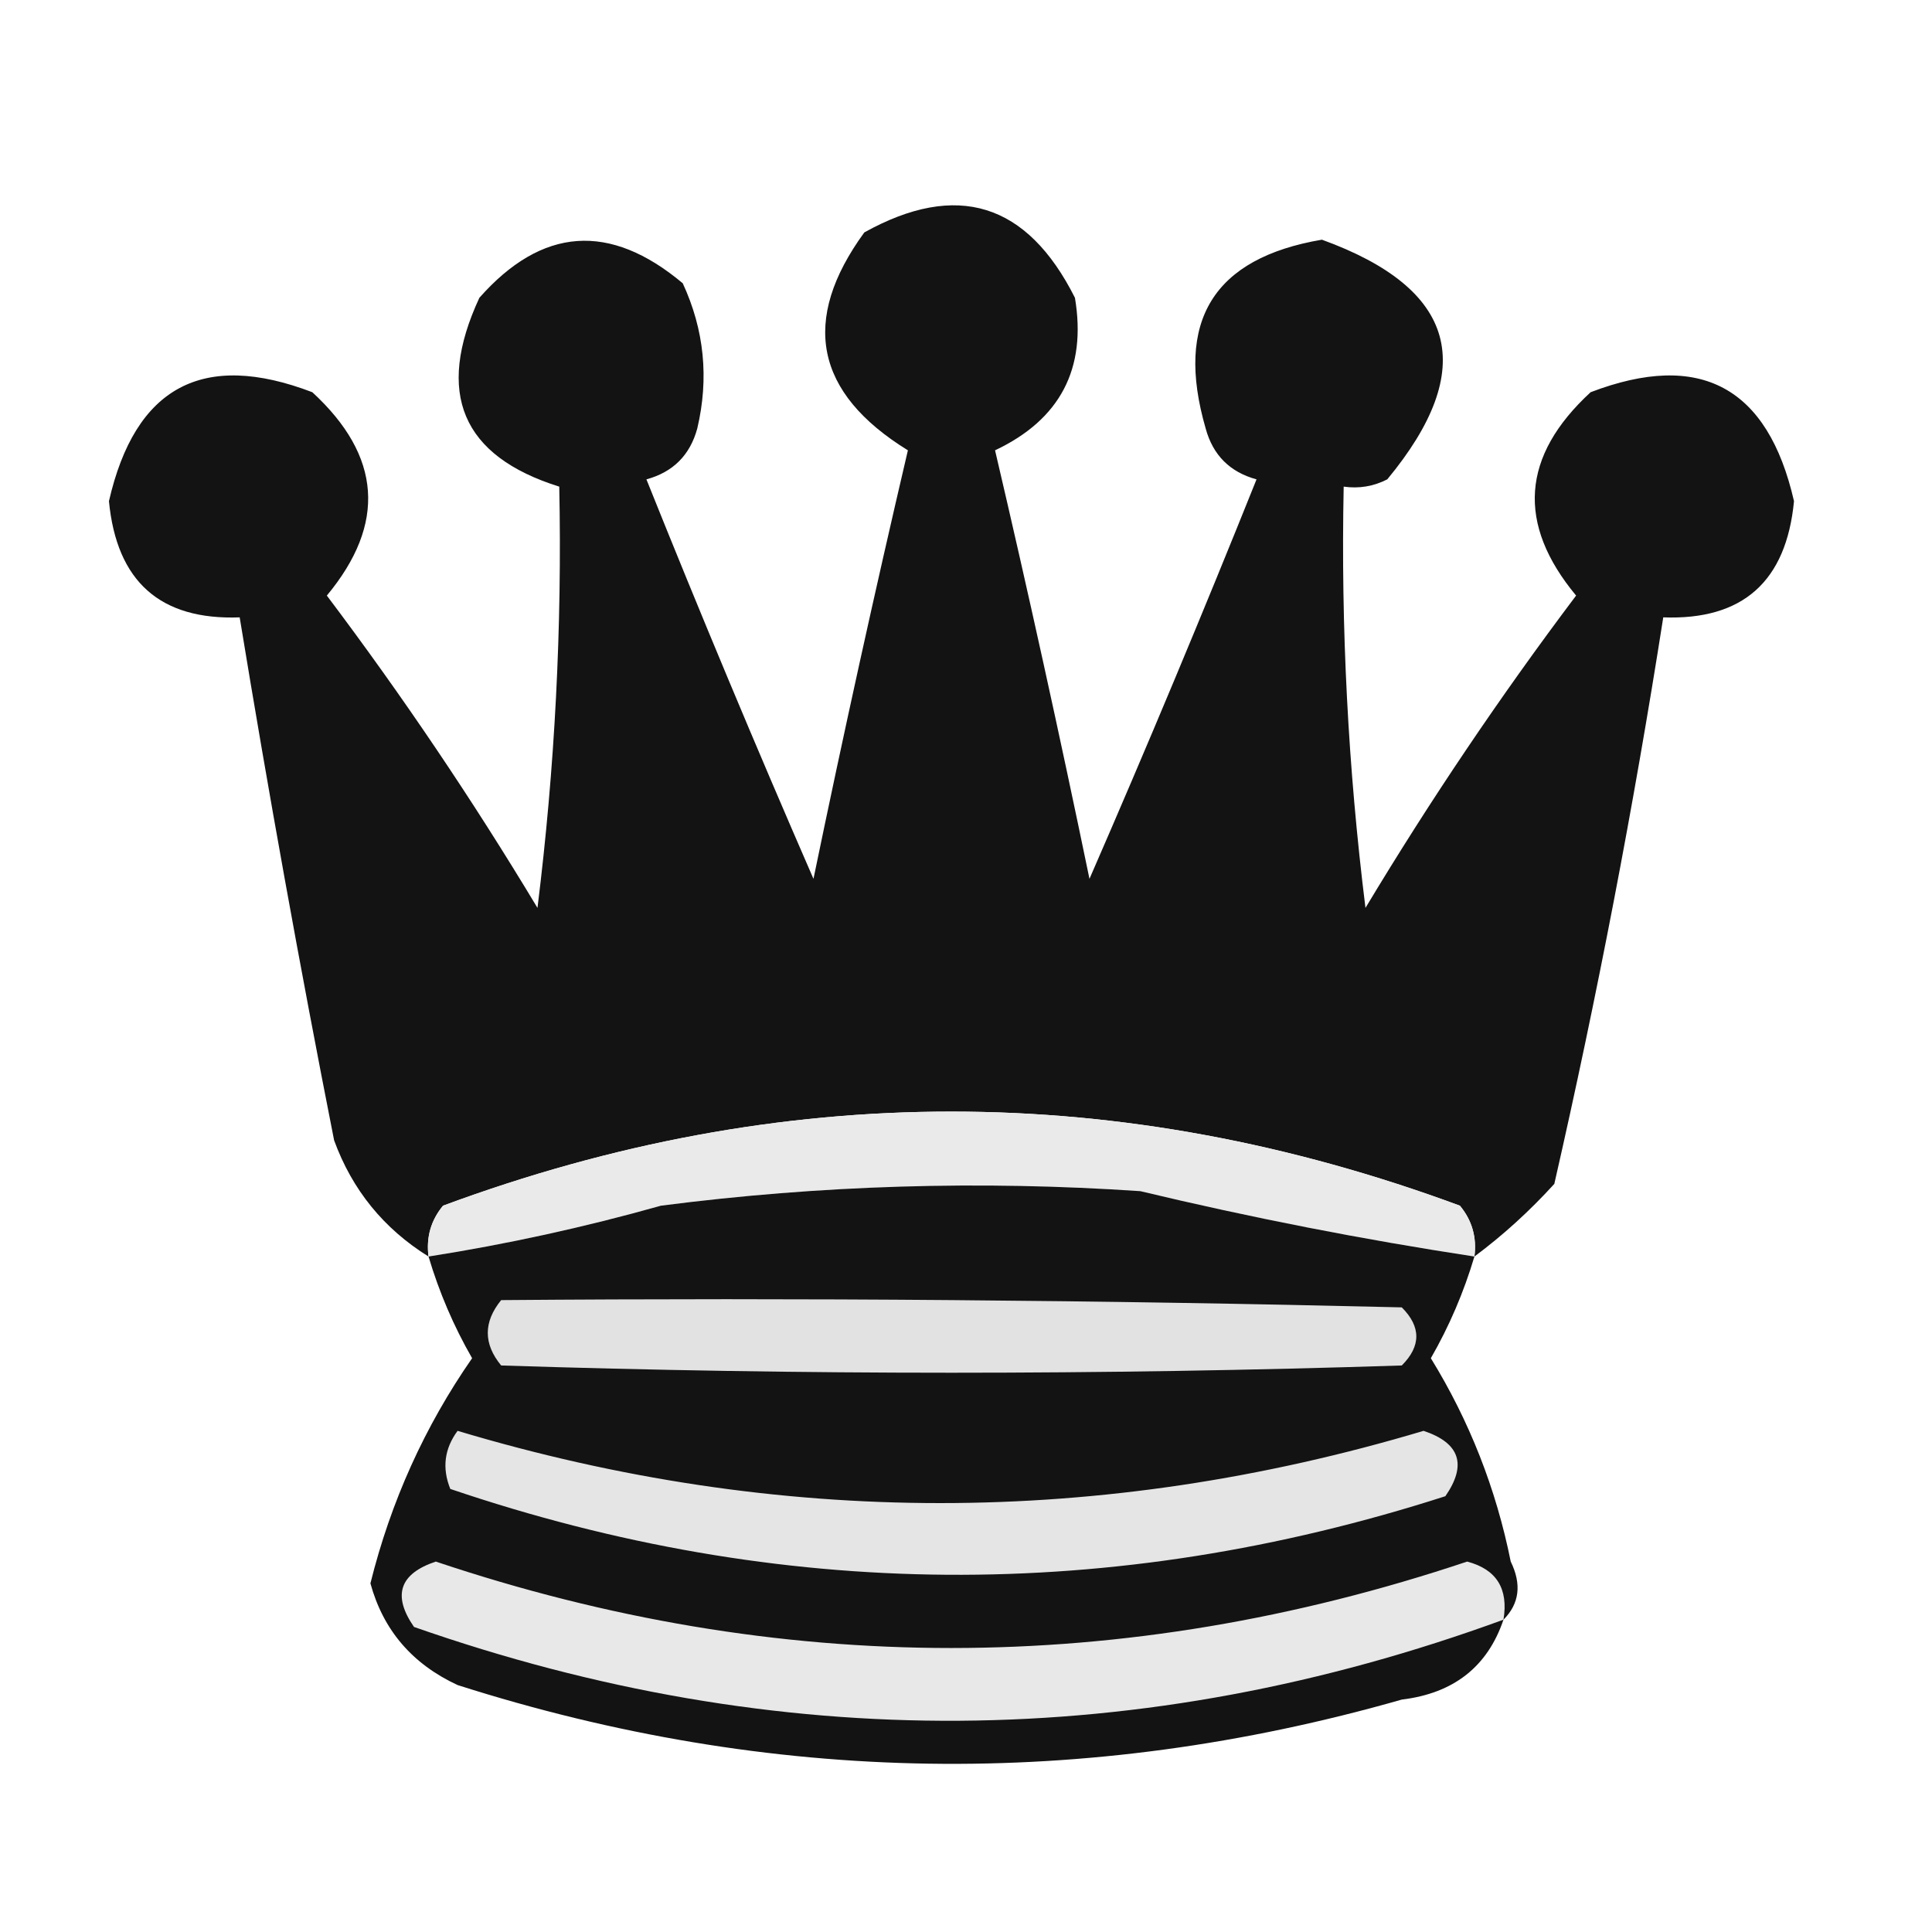
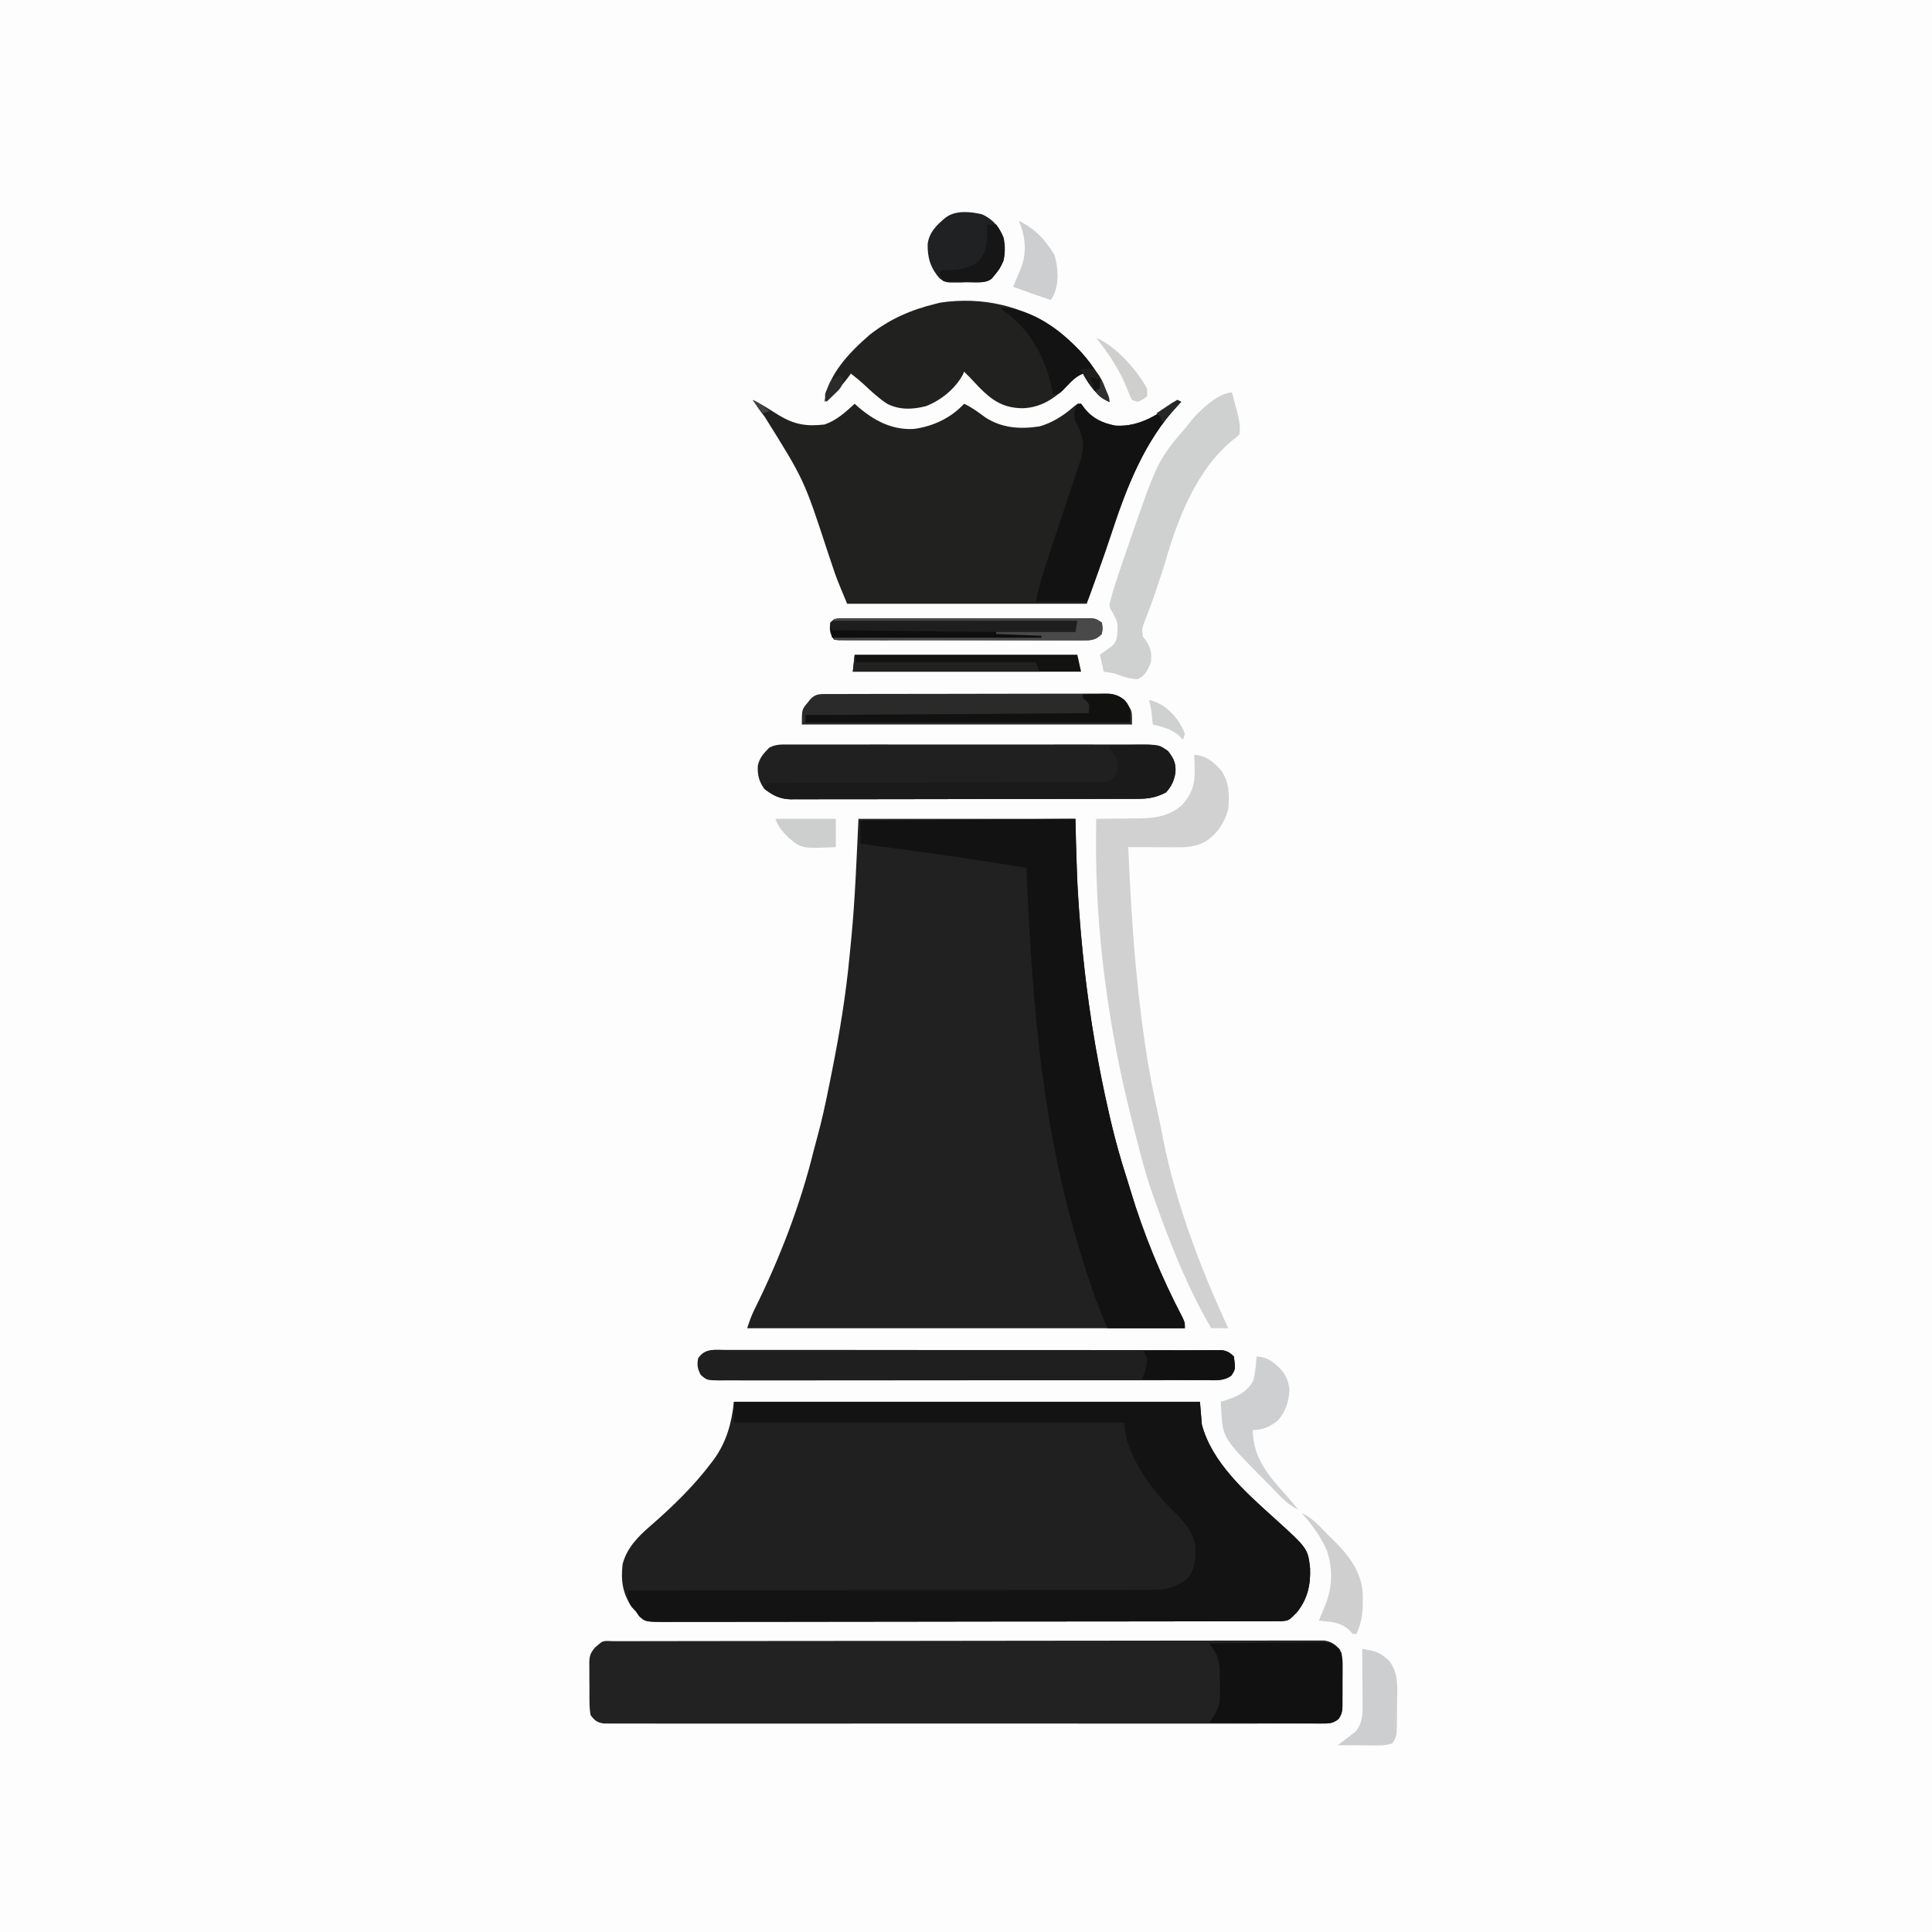
- <svg xmlns="http://www.w3.org/2000/svg" version="1.1" width="133px" height="133px" style="shape-rendering:geometricPrecision; text-rendering:geometricPrecision; image-rendering:optimizeQuality; fill-rule:evenodd; clip-rule:evenodd">
-   <g>
-     <path style="opacity:0.922" fill="#000000" d="M 101.5,86.5 C 101.67,85.178 101.337,84.011 100.5,83C 77.146,74.363 53.813,74.363 30.5,83C 29.663,84.011 29.33,85.178 29.5,86.5C 26.413,84.579 24.246,81.913 23,78.5C 20.637,66.522 18.471,54.522 16.5,42.5C 11.032,42.702 8.032,40.035 7.5,34.5C 9.303,26.623 13.97,24.123 21.5,27C 26.269,31.391 26.603,36.057 22.5,41C 27.705,47.908 32.538,55.074 37,62.5C 38.198,52.87 38.698,43.204 38.5,33.5C 31.789,31.399 29.955,27.065 33,20.5C 37.312,15.623 41.979,15.29 47,19.5C 48.483,22.702 48.817,26.036 48,29.5C 47.5,31.333 46.333,32.5 44.5,33C 48.204,42.239 52.038,51.406 56,60.5C 58.045,50.602 60.212,40.769 62.5,31C 56.094,27.048 55.094,22.048 59.5,16C 65.875,12.458 70.708,13.958 74,20.5C 74.817,25.381 72.983,28.881 68.5,31C 70.788,40.769 72.954,50.602 75,60.5C 78.962,51.406 82.796,42.239 86.5,33C 84.667,32.5 83.5,31.333 83,29.5C 80.859,22.104 83.526,17.77 91,16.5C 100.312,19.877 101.812,25.377 95.5,33C 94.552,33.483 93.552,33.65 92.5,33.5C 92.302,43.204 92.802,52.87 94,62.5C 98.462,55.074 103.295,47.908 108.5,41C 104.397,36.057 104.731,31.391 109.5,27C 117.03,24.123 121.697,26.623 123.5,34.5C 122.968,40.035 119.968,42.702 114.5,42.5C 112.45,55.581 109.95,68.581 107,81.5C 105.296,83.373 103.463,85.04 101.5,86.5 Z" />
-   </g>
-   <g>
-     <path style="opacity:1" fill="#eaeaea" d="M 101.5,86.5 C 93.796,85.326 86.129,83.826 78.5,82C 67.468,81.251 56.468,81.585 45.5,83C 40.218,84.489 34.884,85.656 29.5,86.5C 29.33,85.178 29.663,84.011 30.5,83C 53.813,74.363 77.146,74.363 100.5,83C 101.337,84.011 101.67,85.178 101.5,86.5 Z" />
-   </g>
-   <g>
-     <path style="opacity:0.947" fill="#060606" d="M 101.5,86.5 C 100.767,88.963 99.767,91.297 98.5,93.5C 101.158,97.82 102.991,102.487 104,107.5C 104.765,109.066 104.598,110.399 103.5,111.5C 102.405,114.735 100.072,116.568 96.5,117C 74.73,123.216 53.064,122.883 31.5,116C 28.383,114.555 26.383,112.222 25.5,109C 26.903,103.364 29.237,98.197 32.5,93.5C 31.233,91.297 30.233,88.963 29.5,86.5C 34.884,85.656 40.218,84.489 45.5,83C 56.468,81.585 67.468,81.251 78.5,82C 86.129,83.826 93.796,85.326 101.5,86.5 Z" />
-   </g>
-   <g>
-     <path style="opacity:1" fill="#e2e2e2" d="M 34.5,89.5 C 55.169,89.333 75.836,89.5 96.5,90C 97.833,91.333 97.833,92.667 96.5,94C 75.833,94.667 55.167,94.667 34.5,94C 33.272,92.51 33.272,91.01 34.5,89.5 Z" />
-   </g>
-   <g>
-     <path style="opacity:1" fill="#e5e5e5" d="M 31.5,98.5 C 53.632,105.132 75.798,105.132 98,98.5C 100.5,99.333 101,100.833 99.5,103C 76.556,110.377 53.723,110.21 31,102.5C 30.421,101.072 30.588,99.738 31.5,98.5 Z" />
-   </g>
-   <g>
-     <path style="opacity:1" fill="#e8e8e8" d="M 103.5,111.5 C 78.569,120.61 53.569,120.777 28.5,112C 27,109.833 27.5,108.333 30,107.5C 53.631,115.433 77.298,115.433 101,107.5C 103.02,108.032 103.853,109.365 103.5,111.5 Z" />
-   </g>
+ <svg xmlns="http://www.w3.org/2000/svg" version="1.1" width="1024" height="1024">
+   <path d="M0 0 C337.92 0 675.84 0 1024 0 C1024 337.92 1024 675.84 1024 1024 C686.08 1024 348.16 1024 0 1024 C0 686.08 0 348.16 0 0 Z " fill="#FDFDFD" transform="translate(0,0)" />
+   <path d="M0 0 C37.95 0 75.9 0 115 0 C115.33 11.55 115.66 23.1 116 35 C116.458 42.622 116.95 50.211 117.625 57.812 C117.708 58.773 117.791 59.734 117.876 60.724 C120.708 93.08 125.667 125.352 133 157 C133.219 157.949 133.438 158.898 133.664 159.876 C136.13 170.433 139.04 180.793 142.393 191.1 C142.987 192.96 143.549 194.832 144.109 196.703 C151.139 220.104 160.441 242.714 171.785 264.348 C173 267 173 267 173 270 C96.44 270 19.88 270 -59 270 C-57.755 266.265 -56.726 263.215 -55.004 259.805 C-41.744 233.037 -30.77 204.615 -23.654 175.573 C-23.162 173.638 -22.643 171.709 -22.111 169.785 C-19.494 160.295 -17.403 150.755 -15.5 141.097 C-15.006 138.595 -14.504 136.095 -14 133.596 C-9.932 113.256 -6.602 92.939 -4.672 72.28 C-4.381 69.186 -4.07 66.095 -3.758 63.004 C-1.747 41.985 -1.008 21.172 0 0 Z " fill="#212121" transform="translate(455,434)" />
+   <path d="M0 0 C81.51 0 163.02 0 247 0 C247.33 3.96 247.66 7.92 248 12 C253.266 32.1 271.191 47.939 286.074 61.352 C304.154 77.718 304.154 77.718 305.359 88.094 C305.732 96.965 304.021 104.478 298.438 111.5 C294.163 115.884 294.163 115.884 290.453 116.254 C289.424 116.256 288.395 116.258 287.335 116.26 C286.148 116.267 284.96 116.274 283.737 116.281 C282.426 116.279 281.116 116.277 279.765 116.274 C278.364 116.279 276.962 116.284 275.561 116.29 C271.701 116.304 267.841 116.306 263.98 116.305 C259.821 116.307 255.661 116.32 251.502 116.332 C242.403 116.354 233.304 116.362 224.205 116.367 C218.526 116.371 212.847 116.377 207.168 116.384 C191.453 116.404 175.737 116.42 160.021 116.423 C159.015 116.424 158.009 116.424 156.972 116.424 C154.933 116.424 152.893 116.425 150.853 116.425 C149.84 116.425 148.828 116.425 147.785 116.426 C146.771 116.426 145.757 116.426 144.713 116.426 C128.278 116.43 111.844 116.457 95.41 116.494 C78.546 116.532 61.683 116.551 44.82 116.552 C35.348 116.552 25.876 116.561 16.404 116.59 C8.339 116.614 0.275 116.622 -7.789 116.607 C-11.905 116.599 -16.021 116.6 -20.137 116.623 C-23.903 116.643 -27.669 116.641 -31.436 116.62 C-33.447 116.615 -35.458 116.634 -37.47 116.655 C-47.194 116.563 -47.194 116.563 -50.21 113.606 C-50.801 112.746 -51.391 111.886 -52 111 C-53.052 109.855 -53.052 109.855 -54.125 108.688 C-59.097 101.561 -59.99 94.516 -59 86 C-56.752 77.478 -50.914 71.494 -44.406 65.879 C-32.719 55.727 -21.251 44.646 -11.938 32.25 C-11.48 31.644 -11.023 31.038 -10.552 30.414 C-3.858 21.099 -1.26 11.339 0 0 Z " fill="#212020" transform="translate(389,743)" />
+   <path d="M0 0 C0.977 -0.004 0.977 -0.004 1.974 -0.007 C4.184 -0.014 6.393 -0.013 8.603 -0.013 C10.193 -0.016 11.782 -0.02 13.372 -0.024 C17.761 -0.034 22.15 -0.038 26.539 -0.04 C31.264 -0.044 35.99 -0.054 40.715 -0.063 C52.138 -0.082 63.561 -0.093 74.984 -0.101 C80.357 -0.106 85.731 -0.111 91.105 -0.116 C108.96 -0.133 126.815 -0.148 144.67 -0.155 C149.307 -0.157 153.944 -0.159 158.58 -0.161 C159.733 -0.161 160.885 -0.162 162.073 -0.162 C180.751 -0.171 199.43 -0.196 218.108 -0.229 C237.267 -0.262 256.427 -0.28 275.586 -0.283 C286.35 -0.285 297.115 -0.294 307.879 -0.319 C317.045 -0.341 326.21 -0.349 335.376 -0.339 C340.055 -0.335 344.734 -0.337 349.413 -0.356 C353.694 -0.374 357.975 -0.373 362.256 -0.357 C363.807 -0.355 365.358 -0.359 366.909 -0.371 C369.014 -0.386 371.117 -0.377 373.222 -0.361 C374.392 -0.362 375.562 -0.363 376.768 -0.364 C380.515 0.239 382.172 1.51 384.863 4.134 C386.347 7.104 386.066 10.149 386.101 13.408 C386.109 14.128 386.117 14.848 386.125 15.59 C386.139 17.115 386.15 18.64 386.158 20.164 C386.175 22.494 386.219 24.821 386.263 27.15 C386.273 28.632 386.282 30.113 386.288 31.595 C386.306 32.29 386.323 32.985 386.341 33.701 C386.327 36.857 386.145 38.753 384.244 41.318 C381.101 43.715 379.223 43.635 375.291 43.638 C374.629 43.643 373.967 43.649 373.285 43.655 C371.057 43.67 368.83 43.656 366.603 43.642 C364.993 43.647 363.384 43.653 361.775 43.661 C357.345 43.678 352.915 43.669 348.485 43.657 C343.711 43.648 338.936 43.662 334.162 43.673 C324.806 43.691 315.45 43.687 306.094 43.675 C298.492 43.666 290.89 43.665 283.288 43.669 C281.667 43.67 281.667 43.67 280.013 43.671 C277.818 43.673 275.623 43.674 273.427 43.675 C252.828 43.687 232.229 43.674 211.63 43.652 C193.944 43.634 176.257 43.637 158.571 43.656 C138.047 43.677 117.523 43.686 96.999 43.673 C94.812 43.672 92.625 43.671 90.437 43.669 C88.823 43.669 88.823 43.669 87.176 43.668 C79.581 43.664 71.985 43.67 64.39 43.679 C55.137 43.691 45.885 43.688 36.632 43.666 C31.909 43.656 27.186 43.652 22.462 43.665 C18.142 43.677 13.822 43.67 9.502 43.649 C7.935 43.644 6.368 43.647 4.802 43.656 C2.679 43.669 0.557 43.656 -1.566 43.638 C-2.747 43.637 -3.928 43.636 -5.145 43.636 C-8.777 43.027 -9.96 42.061 -12.137 39.134 C-12.548 36.514 -12.723 34.319 -12.704 31.701 C-12.71 30.986 -12.716 30.271 -12.723 29.534 C-12.73 28.025 -12.727 26.517 -12.714 25.008 C-12.7 22.707 -12.734 20.41 -12.772 18.109 C-12.773 16.639 -12.771 15.17 -12.766 13.701 C-12.78 13.017 -12.793 12.334 -12.806 11.629 C-12.731 7.725 -12.229 6.242 -9.661 3.224 C-8.828 2.534 -7.995 1.845 -7.137 1.134 C-5.314 -0.689 -2.449 0.004 0 0 Z " fill="#222222" transform="translate(325.1374,869.8658)" />
+   <path d="M0 0 C4.81 2.264 9.213 5.21 13.711 8.027 C22.068 13.04 28.236 14.093 38 13 C44.324 10.883 49.147 6.44 54 2 C54.571 2.519 55.142 3.039 55.73 3.574 C64.315 10.957 73.798 16.002 85.387 15.348 C95.467 14.007 105.015 9.562 112 2 C116.138 3.912 119.611 6.553 123.27 9.246 C132.212 14.991 141.667 15.548 152 14 C158.484 12.128 164.158 8.634 169.262 4.262 C172 2 172 2 174 2 C174.99 3.33 174.99 3.33 176 4.688 C180.286 9.918 185.645 12.388 192.234 13.59 C205.01 14.414 215.228 7.627 225 0 C225.99 0.495 225.99 0.495 227 1 C226.539 1.476 226.077 1.951 225.602 2.441 C207.653 21.703 198.266 45.935 190.125 70.562 C185.968 83.116 181.448 95.547 177 108 C135.09 108 93.18 108 50 108 C44.276 94.261 44.276 94.261 41.949 87.219 C41.415 85.629 40.88 84.039 40.345 82.448 C39.939 81.235 39.939 81.235 39.525 79.997 C27.151 42.23 27.151 42.23 6.227 8.762 C3.945 5.931 1.973 3.05 0 0 Z " fill="#212120" transform="translate(399,212)" />
+   <path d="M0 0 C81.51 0 163.02 0 247 0 C247.33 3.96 247.66 7.92 248 12 C253.266 32.1 271.191 47.939 286.074 61.352 C304.154 77.718 304.154 77.718 305.359 88.094 C305.732 96.965 304.021 104.478 298.438 111.5 C294.163 115.884 294.163 115.884 290.453 116.254 C289.424 116.256 288.395 116.258 287.335 116.26 C286.148 116.267 284.96 116.274 283.737 116.281 C282.426 116.279 281.116 116.277 279.765 116.274 C278.364 116.279 276.962 116.284 275.561 116.29 C271.701 116.304 267.841 116.306 263.98 116.305 C259.821 116.307 255.661 116.32 251.502 116.332 C242.403 116.354 233.304 116.362 224.205 116.367 C218.526 116.371 212.847 116.377 207.168 116.384 C191.453 116.404 175.737 116.42 160.021 116.423 C159.015 116.424 158.009 116.424 156.972 116.424 C154.933 116.424 152.893 116.425 150.853 116.425 C149.84 116.425 148.828 116.425 147.785 116.426 C146.771 116.426 145.757 116.426 144.713 116.426 C128.278 116.43 111.844 116.457 95.41 116.494 C78.546 116.532 61.683 116.551 44.82 116.552 C35.348 116.552 25.876 116.561 16.404 116.59 C8.339 116.614 0.275 116.622 -7.789 116.607 C-11.905 116.599 -16.021 116.6 -20.137 116.623 C-23.903 116.643 -27.669 116.641 -31.436 116.62 C-33.447 116.615 -35.458 116.634 -37.47 116.655 C-46.233 116.573 -46.233 116.573 -50.199 113.614 C-50.793 112.751 -51.387 111.889 -52 111 C-52.763 110.196 -53.526 109.391 -54.312 108.562 C-56.364 105.448 -56.136 103.653 -56 100 C-55.396 100 -54.792 100 -54.17 99.999 C-18.371 99.986 17.428 99.946 53.227 99.873 C57.526 99.864 61.826 99.856 66.125 99.847 C67.409 99.845 67.409 99.845 68.719 99.842 C82.574 99.816 96.429 99.807 110.284 99.804 C124.503 99.801 138.722 99.779 152.941 99.739 C161.713 99.716 170.485 99.707 179.257 99.716 C185.275 99.722 191.292 99.709 197.309 99.681 C200.78 99.666 204.25 99.659 207.72 99.673 C211.488 99.685 215.254 99.666 219.022 99.639 C220.658 99.655 220.658 99.655 222.327 99.672 C229.313 99.579 234.367 98.255 240 94 C244.582 88.747 244.782 83.433 244.578 76.574 C243.249 68.356 237.873 62.588 232.012 57.043 C220.98 45.84 207 27.375 207 11 C138.69 11 70.38 11 0 11 C0 7.37 0 3.74 0 0 Z " fill="#141313" transform="translate(389,743)" />
+   <path d="M0 0 C0.009 0.814 0.019 1.628 0.028 2.467 C0.76 54.43 6.259 106.329 18 157 C18.219 157.949 18.438 158.898 18.664 159.876 C21.13 170.433 24.04 180.793 27.393 191.1 C27.987 192.96 28.549 194.832 29.109 196.703 C36.139 220.104 45.441 242.714 56.785 264.348 C58 267 58 267 58 270 C44.47 270 30.94 270 17 270 C11.352 256.445 11.352 256.445 9.387 250.664 C9.171 250.03 8.956 249.397 8.734 248.744 C8.045 246.707 7.365 244.666 6.688 242.625 C6.45 241.912 6.213 241.199 5.969 240.464 C-4.985 207.375 -12.301 173.526 -17 139 C-17.13 138.05 -17.259 137.101 -17.393 136.122 C-22.24 99.647 -24.434 62.743 -26 26 C-49.066 22.058 -72.193 18.815 -95.384 15.713 C-96.17 15.608 -96.957 15.502 -97.768 15.393 C-99.25 15.194 -100.733 14.996 -102.215 14.799 C-106.157 14.269 -110.081 13.676 -114 13 C-114 9.04 -114 5.08 -114 1 C-99.432 0.87 -84.863 0.739 -70.295 0.609 C-63.531 0.548 -56.767 0.488 -50.002 0.427 C-43.48 0.369 -36.957 0.31 -30.434 0.252 C-27.941 0.23 -25.447 0.208 -22.953 0.185 C-19.472 0.154 -15.99 0.123 -12.508 0.092 C-11.468 0.082 -10.428 0.073 -9.357 0.063 C-8.411 0.055 -7.466 0.047 -6.492 0.038 C-5.668 0.031 -4.844 0.023 -3.995 0.016 C-2.664 0.005 -1.332 0 0 0 Z " fill="#121212" transform="translate(570,434)" />
+   <path d="M0 0 C0.828 -0.005 1.656 -0.009 2.51 -0.014 C5.289 -0.026 8.067 -0.017 10.846 -0.007 C12.837 -0.011 14.828 -0.017 16.819 -0.023 C22.23 -0.037 27.641 -0.032 33.052 -0.022 C38.712 -0.014 44.372 -0.021 50.032 -0.026 C59.54 -0.032 69.048 -0.024 78.556 -0.01 C89.548 0.006 100.541 0.001 111.534 -0.016 C120.968 -0.029 130.403 -0.031 139.837 -0.023 C145.473 -0.019 151.11 -0.018 156.746 -0.028 C162.047 -0.037 167.347 -0.031 172.648 -0.013 C174.593 -0.009 176.539 -0.01 178.484 -0.017 C181.14 -0.025 183.795 -0.015 186.451 0 C187.221 -0.007 187.991 -0.013 188.784 -0.02 C193.547 0.032 196.826 0.819 200.853 3.381 C203.953 7.356 205.202 9.893 204.853 14.943 C204.111 19.21 202.8 22.123 199.853 25.381 C194.685 28.088 190.386 28.817 184.548 28.775 C183.739 28.781 182.93 28.788 182.097 28.794 C179.401 28.81 176.705 28.806 174.009 28.801 C172.07 28.808 170.132 28.817 168.193 28.827 C162.937 28.849 157.681 28.852 152.424 28.85 C148.033 28.85 143.642 28.858 139.251 28.867 C128.89 28.886 118.53 28.889 108.169 28.882 C97.487 28.875 86.806 28.898 76.124 28.935 C66.945 28.966 57.767 28.977 48.589 28.973 C43.111 28.971 37.632 28.977 32.153 29.001 C27.001 29.024 21.849 29.022 16.697 29.001 C14.809 28.998 12.921 29.003 11.032 29.017 C8.449 29.036 5.868 29.023 3.284 29.002 C2.542 29.015 1.8 29.027 1.035 29.04 C-4.698 28.944 -8.715 27.001 -13.147 23.381 C-15.913 19.492 -16.691 16.024 -16.503 11.338 C-15.767 7.285 -13.337 4.58 -10.516 1.737 C-7.1 -0.218 -3.829 -0.033 0 0 Z " fill="#202020" transform="translate(418.1473,394.619)" />
+   <path d="M0 0 C12.215 9.984 23.016 21.867 27.059 37.5 C20.679 34.766 16.247 28.501 13.059 22.5 C9.546 23.981 7.503 25.963 4.934 28.75 C-1.835 35.698 -9.155 40.57 -19.004 40.875 C-29.114 40.729 -34.879 36.925 -41.879 29.875 C-43.576 28.092 -45.265 26.302 -46.941 24.5 C-47.936 23.495 -48.933 22.492 -49.941 21.5 C-50.299 22.337 -50.299 22.337 -50.664 23.191 C-54.807 30.679 -62.134 36.597 -70.016 39.719 C-76.982 41.579 -84.08 41.877 -90.629 38.562 C-95.004 35.743 -98.803 32.247 -102.582 28.684 C-104.948 26.494 -107.403 24.485 -109.941 22.5 C-110.366 23.08 -110.79 23.66 -111.227 24.258 C-115.069 29.376 -118.934 33.514 -123.941 37.5 C-122.312 23.097 -110.441 10.97 -99.926 1.898 C-89.218 -6.483 -78.106 -11.295 -64.941 -14.5 C-64.189 -14.696 -63.436 -14.892 -62.66 -15.094 C-40.292 -18.436 -18.169 -13.428 0 0 Z " fill="#212120" transform="translate(560.9414,175.5)" />
+   <path d="M0 0 C6.52 0.707 9.574 3.387 14 8 C18.624 14.414 18.697 21.301 18 29 C15.981 36.232 11.941 42.421 5.438 46.312 C0.268 48.85 -3.895 49.14 -9.609 49.098 C-10.336 49.096 -11.063 49.095 -11.812 49.093 C-14.125 49.088 -16.437 49.075 -18.75 49.062 C-20.322 49.057 -21.893 49.053 -23.465 49.049 C-27.31 49.038 -31.155 49.021 -35 49 C-33.517 82.818 -31.457 116.289 -26.625 149.812 C-26.484 150.802 -26.343 151.792 -26.198 152.812 C-24.222 166.559 -21.596 180.069 -18.526 193.612 C-17.802 196.897 -17.176 200.193 -16.562 203.5 C-9.637 238.319 3.157 271.846 18 304 C15.03 304 12.06 304 9 304 C-3.674 282.4 -12.599 259.542 -21 236 C-21.408 234.872 -21.408 234.872 -21.824 233.721 C-25.672 223.028 -28.476 212.063 -31.234 201.05 C-31.735 199.056 -32.241 197.062 -32.754 195.071 C-45.339 146.201 -52.56 93.911 -52.062 43.375 C-52.056 41.994 -52.056 41.994 -52.049 40.586 C-52.037 38.391 -52.019 36.195 -52 34 C-51.022 33.996 -50.045 33.992 -49.038 33.988 C-45.366 33.966 -41.695 33.911 -38.023 33.847 C-36.442 33.824 -34.862 33.81 -33.281 33.804 C-23.276 33.763 -14.264 33.662 -6.405 26.558 C-1.121 20.672 0.457 15.261 0.188 7.625 C0.174 6.889 0.16 6.153 0.146 5.395 C0.111 3.596 0.058 1.798 0 0 Z " fill="#D1D1D1" transform="translate(633,400)" />
+   <path d="M0 0 C1.128 -0.006 2.255 -0.011 3.417 -0.017 C7.21 -0.03 11.002 -0.015 14.794 -0.001 C17.508 -0.002 20.221 -0.01 22.934 -0.017 C29.547 -0.031 36.16 -0.023 42.773 -0.008 C50.471 0.009 58.169 0.005 65.868 0.002 C79.602 -0.004 93.336 0.01 107.07 0.035 C120.402 0.059 133.734 0.066 147.066 0.055 C161.578 0.044 176.089 0.042 190.601 0.056 C192.148 0.058 193.695 0.059 195.242 0.061 C196.003 0.062 196.764 0.062 197.548 0.063 C202.917 0.068 208.285 0.066 213.653 0.062 C220.194 0.057 226.734 0.063 233.275 0.083 C236.613 0.093 239.951 0.096 243.289 0.09 C246.905 0.084 250.52 0.096 254.136 0.114 C255.195 0.108 256.255 0.102 257.346 0.095 C258.313 0.104 259.28 0.112 260.276 0.121 C261.111 0.122 261.946 0.123 262.806 0.124 C265.66 0.6 267.023 1.468 269.068 3.501 C269.917 10.184 269.917 10.184 267.718 13.596 C263.494 16.633 259.211 16.055 254.136 16.016 C252.444 16.026 252.444 16.026 250.719 16.037 C246.926 16.055 243.134 16.045 239.341 16.035 C236.628 16.04 233.915 16.05 231.201 16.061 C224.589 16.082 217.976 16.082 211.363 16.074 C205.989 16.068 200.616 16.069 195.242 16.075 C194.478 16.076 193.713 16.077 192.926 16.078 C191.373 16.08 189.821 16.082 188.268 16.084 C173.704 16.1 159.139 16.092 144.575 16.075 C131.244 16.06 117.913 16.075 104.582 16.104 C90.899 16.133 77.217 16.144 63.535 16.134 C61.988 16.133 60.441 16.132 58.894 16.131 C57.752 16.131 57.752 16.131 56.587 16.13 C51.219 16.128 45.851 16.138 40.483 16.152 C33.942 16.17 27.402 16.17 20.861 16.147 C17.523 16.136 14.185 16.135 10.846 16.151 C7.23 16.167 3.616 16.152 0 16.129 C-1.06 16.141 -2.119 16.153 -3.211 16.165 C-10.285 16.074 -10.285 16.074 -13.584 13.153 C-15.231 9.912 -15.543 8.088 -14.932 4.501 C-11.438 -1.077 -5.887 -0.053 0 0 Z " fill="#201F1F" transform="translate(384.9321,715.4988)" />
+   <path d="M0 0 C0.676 2.54 1.341 5.081 2 7.625 C2.191 8.338 2.382 9.051 2.578 9.785 C3.637 13.908 4.534 17.717 4 22 C2.637 23.625 2.637 23.625 0.688 25 C-18.571 40.509 -28.763 66.727 -35.362 89.798 C-36.455 93.571 -37.742 97.279 -39 101 C-39.213 101.648 -39.425 102.297 -39.645 102.965 C-39.865 103.636 -40.085 104.308 -40.312 105 C-40.668 106.089 -40.668 106.089 -41.031 107.199 C-41.846 109.554 -42.707 111.878 -43.594 114.207 C-43.876 114.963 -44.158 115.719 -44.448 116.498 C-45.018 118.024 -45.6 119.545 -46.195 121.061 C-47.782 125.146 -47.782 125.146 -47.27 129.367 C-46.851 129.906 -46.432 130.445 -46 131 C-43.063 135.179 -42.462 137.885 -43 143 C-44.547 147.023 -46.01 150.116 -50 152 C-54.43 151.758 -57.938 150.667 -62 149 C-63.992 148.624 -65.992 148.28 -68 148 C-68.66 145.03 -69.32 142.06 -70 139 C-69.434 138.602 -68.868 138.203 -68.285 137.793 C-67.552 137.263 -66.818 136.733 -66.062 136.188 C-65.332 135.665 -64.601 135.143 -63.848 134.605 C-61.475 132.544 -61.085 130.807 -60.762 127.73 C-60.544 121.98 -60.544 121.98 -63.125 116.938 C-65 114 -65 114 -64.849 112.063 C-64.668 111.344 -64.487 110.625 -64.301 109.884 C-64.1 109.084 -63.899 108.285 -63.692 107.462 C-62.599 103.573 -61.367 99.747 -60.059 95.926 C-59.775 95.087 -59.491 94.249 -59.199 93.385 C-58.285 90.692 -57.363 88.002 -56.438 85.312 C-56.123 84.395 -55.808 83.478 -55.484 82.532 C-39.551 36.164 -39.551 36.164 -24 18 C-23.495 17.327 -22.989 16.654 -22.469 15.961 C-18.179 10.468 -7.344 0 0 0 Z " fill="#CFD0D0" transform="translate(653,208)" />
+   <path d="M0 0 C0.99 0.495 0.99 0.495 2 1 C1.539 1.476 1.077 1.951 0.602 2.441 C-17.902 22.298 -27.349 47.474 -35.63 72.875 C-37.896 79.796 -40.344 86.649 -42.812 93.5 C-43.21 94.606 -43.608 95.711 -44.017 96.851 C-46.868 104.735 -46.868 104.735 -48 107 C-56.91 107 -65.82 107 -75 107 C-73.811 101.648 -72.709 96.748 -71.039 91.605 C-70.655 90.419 -70.272 89.233 -69.877 88.011 C-69.46 86.736 -69.042 85.462 -68.625 84.188 C-68.19 82.849 -67.755 81.511 -67.321 80.173 C-62.319 64.805 -57.191 49.478 -52.056 34.153 C-49.384 26.178 -49.112 21.559 -52.625 13.875 C-53.356 12.417 -53.356 12.417 -54.102 10.93 C-55.228 7.257 -54.509 5.459 -53 2 C-52.34 2 -51.68 2 -51 2 C-50.34 2.887 -49.68 3.774 -49 4.688 C-44.714 9.918 -39.355 12.388 -32.766 13.59 C-19.99 14.414 -9.772 7.627 0 0 Z " fill="#121212" transform="translate(624,212)" />
+   <path d="M0 0 C0.643 -0.003 1.287 -0.006 1.95 -0.009 C4.115 -0.018 6.281 -0.019 8.446 -0.021 C9.995 -0.025 11.544 -0.03 13.093 -0.036 C17.308 -0.049 21.523 -0.055 25.738 -0.06 C28.37 -0.063 31.002 -0.067 33.635 -0.071 C41.867 -0.085 50.1 -0.095 58.333 -0.098 C67.842 -0.103 77.351 -0.12 86.86 -0.149 C94.206 -0.171 101.552 -0.181 108.899 -0.182 C113.288 -0.184 117.677 -0.189 122.066 -0.207 C126.196 -0.224 130.325 -0.226 134.454 -0.217 C135.97 -0.216 137.485 -0.221 139 -0.231 C141.07 -0.243 143.139 -0.237 145.209 -0.227 C146.367 -0.229 147.525 -0.23 148.718 -0.231 C152.753 0.256 155.523 1.636 158.158 4.754 C158.471 5.314 158.785 5.875 159.107 6.453 C159.433 7.006 159.76 7.559 160.096 8.129 C160.795 10.14 160.795 10.14 160.795 16.14 C103.045 16.14 45.295 16.14 -14.205 16.14 C-14.205 8.246 -14.205 8.246 -11.33 4.765 C-10.796 4.098 -10.263 3.43 -9.713 2.742 C-6.757 -0.398 -4.157 0.011 0 0 Z " fill="#2A2A2A" transform="translate(439.2052,367.8596)" />
+   <path d="M0 0 C8.389 -0.116 16.777 -0.205 25.166 -0.259 C29.061 -0.285 32.956 -0.32 36.852 -0.377 C40.613 -0.432 44.373 -0.461 48.134 -0.474 C49.567 -0.484 51 -0.502 52.434 -0.529 C54.444 -0.565 56.455 -0.567 58.466 -0.568 C59.609 -0.579 60.753 -0.59 61.931 -0.601 C65.982 0.192 67.466 1.807 70 5 C70.489 7.738 70.682 9.841 70.629 12.566 C70.631 13.282 70.634 13.998 70.636 14.736 C70.635 16.243 70.622 17.75 70.597 19.257 C70.563 21.56 70.576 23.859 70.596 26.162 C70.589 27.63 70.579 29.098 70.566 30.566 C70.574 31.595 70.574 31.595 70.581 32.644 C70.505 35.765 70.258 37.654 68.374 40.184 C65.247 42.576 63.4 42.484 59.487 42.454 C58.843 42.455 58.199 42.455 57.535 42.456 C55.413 42.453 53.293 42.422 51.172 42.391 C49.698 42.383 48.224 42.377 46.75 42.373 C42.876 42.358 39.003 42.319 35.13 42.275 C31.175 42.234 27.221 42.215 23.266 42.195 C15.51 42.152 7.755 42.084 0 42 C0.354 41.496 0.708 40.991 1.073 40.471 C3.98 36.125 5.631 33.076 5.594 27.707 C5.591 26.582 5.589 25.458 5.586 24.299 C5.558 23.148 5.529 21.998 5.5 20.812 C5.503 19.65 5.505 18.488 5.508 17.291 C5.441 11.504 5.348 7.866 2 3 C1.34 2.01 0.68 1.02 0 0 Z " fill="#111111" transform="translate(641,871)" />
+   <path d="M0 0 C4.042 -0.087 8.083 -0.141 12.125 -0.188 C13.267 -0.213 14.409 -0.238 15.586 -0.264 C26.319 -0.357 26.319 -0.357 31 3 C34.1 6.975 35.349 9.512 35 14.562 C34.259 18.829 32.947 21.742 30 25 C24.832 27.707 20.534 28.436 14.695 28.394 C13.886 28.401 13.077 28.407 12.244 28.413 C9.548 28.429 6.853 28.425 4.156 28.42 C2.218 28.427 0.279 28.436 -1.66 28.446 C-6.916 28.468 -12.172 28.471 -17.428 28.469 C-21.819 28.469 -26.211 28.477 -30.602 28.486 C-40.962 28.505 -51.323 28.508 -61.683 28.501 C-72.365 28.494 -83.047 28.517 -93.729 28.554 C-102.907 28.585 -112.085 28.596 -121.263 28.592 C-126.742 28.59 -132.221 28.596 -137.699 28.62 C-142.852 28.643 -148.003 28.641 -153.156 28.62 C-155.044 28.617 -156.932 28.622 -158.82 28.636 C-161.404 28.655 -163.985 28.642 -166.568 28.621 C-167.311 28.634 -168.053 28.646 -168.818 28.659 C-174.651 28.561 -178.355 26.425 -183 23 C-182.505 21.515 -182.505 21.515 -182 20 C-181.066 19.999 -180.131 19.997 -179.169 19.996 C-156.452 19.959 -133.735 19.9 -111.018 19.816 C-100.032 19.776 -89.046 19.744 -78.061 19.729 C-68.487 19.716 -58.914 19.689 -49.34 19.645 C-44.27 19.623 -39.199 19.607 -34.129 19.608 C-29.358 19.609 -24.588 19.591 -19.817 19.559 C-18.065 19.55 -16.312 19.549 -14.559 19.554 C-12.169 19.561 -9.78 19.543 -7.39 19.519 C-6.694 19.527 -5.997 19.535 -5.28 19.542 C-1.998 19.484 -0.242 19.178 2.431 17.214 C4.362 14.49 4.554 12.272 4.406 8.965 C3.785 5.962 2.061 4.189 0 2 C0 1.34 0 0.68 0 0 Z " fill="#1B1A1A" transform="translate(588,395)" />
+   <path d="M0 0 C1.168 -0.006 2.336 -0.011 3.539 -0.017 C5.471 -0.011 5.471 -0.011 7.442 -0.005 C8.807 -0.008 10.172 -0.011 11.537 -0.015 C15.249 -0.025 18.962 -0.021 22.675 -0.015 C26.556 -0.01 30.437 -0.014 34.318 -0.017 C40.837 -0.021 47.357 -0.016 53.876 -0.007 C61.417 0.004 68.958 0.001 76.5 -0.01 C82.969 -0.019 89.437 -0.021 95.906 -0.016 C99.772 -0.012 103.638 -0.012 107.504 -0.019 C111.14 -0.024 114.775 -0.02 118.41 -0.009 C120.384 -0.005 122.357 -0.011 124.331 -0.017 C125.501 -0.011 126.672 -0.006 127.878 0 C129.408 0.001 129.408 0.001 130.968 0.002 C133.503 0.254 133.503 0.254 136.503 2.254 C136.94 5.191 136.94 5.191 136.503 8.254 C133.424 11.327 131.055 11.63 126.796 11.635 C125.632 11.643 124.469 11.652 123.27 11.661 C121.997 11.654 120.724 11.648 119.412 11.642 C118.055 11.646 116.698 11.652 115.342 11.658 C111.66 11.672 107.978 11.666 104.297 11.657 C100.446 11.649 96.595 11.656 92.744 11.661 C86.28 11.667 79.815 11.659 73.351 11.645 C65.871 11.629 58.391 11.634 50.911 11.651 C44.492 11.664 38.074 11.666 31.655 11.658 C27.819 11.654 23.984 11.653 20.149 11.663 C16.546 11.671 12.942 11.666 9.339 11.648 C7.381 11.642 5.423 11.651 3.465 11.661 C2.307 11.652 1.149 11.644 -0.045 11.635 C-1.055 11.634 -2.066 11.633 -3.107 11.631 C-3.896 11.507 -4.685 11.382 -5.497 11.254 C-7.799 7.802 -7.842 6.307 -7.497 2.254 C-4.858 -0.385 -3.683 0.003 0 0 Z " fill="#1F1E1E" transform="translate(447.4973,327.746)" />
+   <path d="M0 0 C5.672 2.423 9.264 6.769 11.574 12.422 C12.677 18.457 12.47 23.663 9.262 28.984 C7.961 30.801 7.961 30.801 6.574 32.422 C5.954 33.198 5.954 33.198 5.321 33.99 C1.687 36.97 -3.743 36.02 -8.238 36.047 C-9.319 36.092 -10.4 36.137 -11.514 36.184 C-19.294 36.25 -19.294 36.25 -22.477 33.92 C-27.233 28.482 -28.939 22.833 -28.734 15.656 C-27.857 9.306 -23.791 5.489 -19.012 1.586 C-13.848 -2.205 -5.99 -1.428 0 0 Z " fill="#202122" transform="translate(520.4258,113.5781)" />
+   <path d="M0 0 C5.525 0.138 8.369 2.477 12.23 6.109 C15.689 9.804 16.854 12.752 17.438 17.75 C17.151 23.739 15.326 29.503 11.199 33.934 C6.93 37.391 3.467 38.772 -2 39 C-1.936 53.489 6.308 63.179 15.559 73.386 C17.775 75.868 19.885 78.431 22 81 C16.051 78.487 11.911 73.257 7.438 68.75 C6.943 68.254 6.449 67.758 5.94 67.247 C-17.789 43.369 -17.789 43.369 -18.688 29 C-18.753 28.051 -18.819 27.102 -18.887 26.125 C-18.924 25.424 -18.961 24.723 -19 24 C-18.264 23.769 -17.528 23.539 -16.77 23.301 C-10.1 21.072 -5.38 19.165 -1.75 12.812 C-0.626 8.599 -0.32 4.34 0 0 Z " fill="#CECFD0" transform="translate(666,719)" />
+   <path d="M0 0 C38.94 0 77.88 0 118 0 C118.99 4.455 118.99 4.455 120 9 C80.07 9 40.14 9 -1 9 C-0.67 6.03 -0.34 3.06 0 0 Z " fill="#121211" transform="translate(453,347)" />
+   <path d="M0 0 C2.73 -0.081 5.457 -0.141 8.188 -0.188 C8.956 -0.213 9.725 -0.238 10.518 -0.264 C15.204 -0.324 18.179 -0.018 22 3 C25.521 7.371 25 8.807 25 15 C-31.76 15 -88.52 15 -147 15 C-147 13.68 -147 12.36 -147 11 C-97.5 10.67 -48 10.34 3 10 C3.554 5.247 3.554 5.247 1.5 3.312 C1.005 2.879 0.51 2.446 0 2 C0 1.34 0 0.68 0 0 Z " fill="#111110" transform="translate(574,368)" />
+   <path d="M0 0 C6.2 0.755 9.882 1.836 14.359 6.379 C19.287 12.823 18.653 20.246 18.487 27.965 C18.437 30.324 18.426 32.681 18.42 35.041 C18.406 36.544 18.39 38.048 18.371 39.551 C18.366 40.254 18.36 40.957 18.355 41.681 C18.266 45.322 18.075 46.888 16 50 C12.762 51.079 10.422 51.114 7.02 51.098 C5.856 51.094 4.693 51.091 3.494 51.088 C2.279 51.08 1.064 51.071 -0.188 51.062 C-1.414 51.058 -2.641 51.053 -3.904 51.049 C-6.936 51.037 -9.968 51.021 -13 51 C-12.378 50.534 -11.756 50.068 -11.116 49.587 C-9.185 48.139 -7.26 46.695 -5.375 45.188 C-4.785 44.727 -4.194 44.267 -3.586 43.793 C0.473 39.204 0.275 33.352 0.195 27.539 C0.192 26.748 0.19 25.958 0.187 25.143 C0.176 22.637 0.151 20.131 0.125 17.625 C0.115 15.918 0.106 14.211 0.098 12.504 C0.076 8.336 0.041 4.168 0 0 Z " fill="#CDCED0" transform="translate(722,874)" />
+   <path d="M0 0 C16.721 0.965 31.083 11.917 42.199 23.75 C49.002 31.389 54.427 40.049 57 50 C50.621 47.266 46.188 41.001 43 35 C38.332 36.935 35.513 40.475 32.121 44.102 C30 46 30 46 27 46 C26.876 45.247 26.753 44.494 26.625 43.719 C23.435 27.288 15.438 12.204 1.723 2.312 C1.154 1.879 0.586 1.446 0 1 C0 0.67 0 0.34 0 0 Z " fill="#141313" transform="translate(531,163)" />
+   <path d="M0 0 C5.673 2.435 9.574 7.205 13.875 11.5 C15.203 12.792 15.203 12.792 16.559 14.109 C25.119 22.632 32.167 31.587 32.328 44.117 C32.323 44.842 32.318 45.566 32.312 46.312 C32.311 47.061 32.31 47.809 32.309 48.58 C32.21 54.23 31.276 58.785 29 64 C28.34 64 27.68 64 27 64 C26.402 63.381 25.804 62.763 25.188 62.125 C20.577 57.646 15.129 57.507 9 57 C9.979 54.521 10.972 52.062 12.07 49.633 C16.077 40.105 16.665 29.994 13.375 20.125 C10.184 12.537 5.376 6.167 0 0 Z " fill="#CFCFCF" transform="translate(690,802)" />
+   <path d="M0 0 C6.193 -0.074 12.386 -0.129 18.579 -0.165 C20.686 -0.18 22.793 -0.2 24.899 -0.226 C27.928 -0.263 30.956 -0.28 33.984 -0.293 C34.926 -0.308 35.868 -0.324 36.838 -0.34 C37.719 -0.34 38.6 -0.34 39.507 -0.341 C40.28 -0.347 41.052 -0.354 41.849 -0.361 C44.641 0.107 45.992 1.021 48 3 C48.853 9.714 48.853 9.714 46.606 13.103 C42.558 16.05 38.645 15.495 33.766 15.391 C32.772 15.385 31.779 15.379 30.756 15.373 C27.587 15.351 24.419 15.301 21.25 15.25 C19.1 15.23 16.951 15.212 14.801 15.195 C9.533 15.151 4.267 15.084 -1 15 C-0.685 14.412 -0.371 13.824 -0.047 13.219 C1.404 10.144 1.759 7.379 2 4 C1.077 1.82 1.077 1.82 0 0 Z " fill="#111111" transform="translate(606,716)" />
+   <path d="M0 0 C8.861 4.546 13.811 9.754 18.938 18.188 C20.862 25.092 21.421 32.796 18.477 39.434 C17.989 40.281 17.502 41.127 17 42 C10.28 39.81 3.633 37.442 -3 35 C-2.651 34.169 -2.301 33.337 -1.941 32.48 C-1.486 31.394 -1.031 30.307 -0.562 29.188 C-0.11 28.109 0.342 27.03 0.809 25.918 C4.442 17.02 3.642 8.781 0 0 Z " fill="#CDCECF" transform="translate(540,117)" />
+   <path d="M0 0 C18.072 -0.047 36.143 -0.082 54.215 -0.104 C62.605 -0.114 70.996 -0.128 79.386 -0.151 C86.698 -0.171 94.01 -0.184 101.322 -0.188 C105.195 -0.191 109.068 -0.197 112.941 -0.211 C116.584 -0.225 120.227 -0.229 123.871 -0.226 C125.849 -0.227 127.827 -0.238 129.806 -0.249 C130.979 -0.246 132.153 -0.243 133.362 -0.241 C134.896 -0.243 134.896 -0.243 136.46 -0.246 C139 0 139 0 142 2 C142.438 4.938 142.438 4.938 142 8 C139.811 10.188 138.433 10.94 135.353 11.369 C134.339 11.366 133.325 11.364 132.28 11.361 C131.113 11.365 129.947 11.369 128.745 11.373 C127.469 11.362 126.193 11.352 124.878 11.341 C123.518 11.34 122.158 11.34 120.797 11.342 C117.108 11.343 113.418 11.325 109.728 11.304 C105.871 11.285 102.014 11.284 98.157 11.28 C90.854 11.271 83.552 11.246 76.249 11.216 C67.935 11.183 59.621 11.166 51.306 11.151 C34.204 11.12 17.102 11.067 0 11 C0 10.67 0 10.34 0 10 C28.05 9.67 56.1 9.34 85 9 C85.33 8.34 85.66 7.68 86 7 C99.86 7 113.72 7 128 7 C128.33 5.02 128.66 3.04 129 1 C86.43 1 43.86 1 0 1 C0 0.67 0 0.34 0 0 Z " fill="#4A4949" transform="translate(442,328)" />
+   <path d="M0 0 C0.33 1.32 0.66 2.64 1 4 C32.35 4 63.7 4 96 4 C96.99 6.475 96.99 6.475 98 9 C65.33 9 32.66 9 -1 9 C-0.67 6.03 -0.34 3.06 0 0 Z " fill="#222222" transform="translate(453,347)" />
+   <path d="M0 0 C10.56 0 21.12 0 32 0 C32 4.95 32 9.9 32 15 C13.759 15.766 13.759 15.766 7 10 C3.813 6.901 1.416 4.248 0 0 Z " fill="#CDCECE" transform="translate(411,434)" />
+   <path d="M0 0 C1.65 0 3.3 0 5 0 C9.414 6.07 10.161 11.583 9 19 C7.727 22.042 6.139 24.499 4 27 C3.591 27.522 3.181 28.045 2.76 28.583 C0.29 30.572 -1.403 30.343 -4.543 30.293 C-6.153 30.278 -6.153 30.278 -7.795 30.264 C-8.914 30.239 -10.034 30.213 -11.188 30.188 C-12.319 30.174 -13.45 30.16 -14.615 30.146 C-17.411 30.111 -20.205 30.062 -23 30 C-24.062 28.125 -24.062 28.125 -25 26 C-24.67 25.34 -24.34 24.68 -24 24 C-23.147 24.035 -23.147 24.035 -22.277 24.07 C-15.957 24.218 -10.771 23.7 -5.25 20.312 C-0.648 15.582 0.171 11.461 0.188 5.062 C0.14 3.375 0.082 1.687 0 0 Z " fill="#161617" transform="translate(523,119)" />
+   <path d="M0 0 C0.33 0.66 0.66 1.32 1 2 C29.71 2.33 58.42 2.66 88 3 C88 3.33 88 3.66 88 4 C95.92 4.33 103.84 4.66 112 5 C112 5.33 112 5.66 112 6 C75.37 6 38.74 6 1 6 C0.67 4.02 0.34 2.04 0 0 Z " fill="#0E0E0E" transform="translate(440,332)" />
+   <path d="M0 0 C10.591 4.653 21.48 16.92 27 27 C27 28.32 27 29.64 27 31 C24.688 32.812 24.688 32.812 22 34 C20.515 33.505 20.515 33.505 19 33 C17.641 30.227 17.641 30.227 16.25 26.625 C12.273 16.776 6.529 8.346 0 0 Z " fill="#CFCFCE" transform="translate(581,179)" />
+   <path d="M0 0 C6.826 1.536 11.693 5.718 15.656 11.355 C18.149 15.599 18.149 15.599 19 18 C18.67 18.99 18.34 19.98 18 21 C17.216 20.237 16.433 19.474 15.625 18.688 C11.616 15.295 7.019 14.22 2 13 C1.939 12.397 1.879 11.793 1.816 11.172 C1.691 9.973 1.691 9.973 1.562 8.75 C1.481 7.961 1.4 7.172 1.316 6.359 C1.024 4.176 0.579 2.123 0 0 Z " fill="#CFD0D0" transform="translate(609,371)" />
+   <path d="M0 0 C5.081 -0.689 5.081 -0.689 8 0 C12.562 4.342 14.321 11.101 16 17 C9.529 14.227 5.349 7.992 2 2 C1.34 1.34 0.68 0.68 0 0 Z " fill="#211F1E" transform="translate(572,196)" />
+   <path d="M0 0 C0.66 0.66 1.32 1.32 2 2 C1.749 5.851 -0.366 7.682 -3.062 10.25 C-3.796 10.956 -4.529 11.663 -5.285 12.391 C-5.851 12.922 -6.417 13.453 -7 14 C-8.183 10.451 -7.781 9.751 -6.312 6.438 C-5.979 5.652 -5.645 4.867 -5.301 4.059 C-3.801 1.685 -2.582 1.005 0 0 Z " fill="#2B2B2B" transform="translate(445,199)" />
+   <path d="M0 0 C0.66 0.33 1.32 0.66 2 1 C0.709 2.459 -0.583 3.917 -1.875 5.375 C-2.594 6.187 -3.314 6.999 -4.055 7.836 C-5.333 9.258 -6.648 10.648 -8 12 C-8.33 11.01 -8.66 10.02 -9 9 C-9.66 8.34 -10.32 7.68 -11 7 C-9.215 5.803 -7.422 4.618 -5.625 3.438 C-4.627 2.776 -3.63 2.115 -2.602 1.434 C-1.743 0.961 -0.885 0.487 0 0 Z " fill="#252627" transform="translate(624,212)" />
+   <path d="M0 0 C0.66 0 1.32 0 2 0 C2.671 1.456 3.337 2.915 4 4.375 C4.557 5.593 4.557 5.593 5.125 6.836 C6 9 6 9 6 11 C3.149 9.722 0.779 8.621 -1 6 C-0.688 2.812 -0.688 2.812 0 0 Z " fill="#303030" transform="translate(582,202)" />
+   <path d="M0 0 C3.436 1.527 6.119 3.599 9 6 C7.68 6.33 6.36 6.66 5 7 C3.35 4.69 1.7 2.38 0 0 Z " fill="#414242" transform="translate(399,212)" />
+   <path d="M0 0 C2.475 0.495 2.475 0.495 5 1 C5 2.65 5 4.3 5 6 C4.01 6.33 3.02 6.66 2 7 C1.34 4.69 0.68 2.38 0 0 Z " fill="#141212" transform="translate(578,200)" />
</svg>
